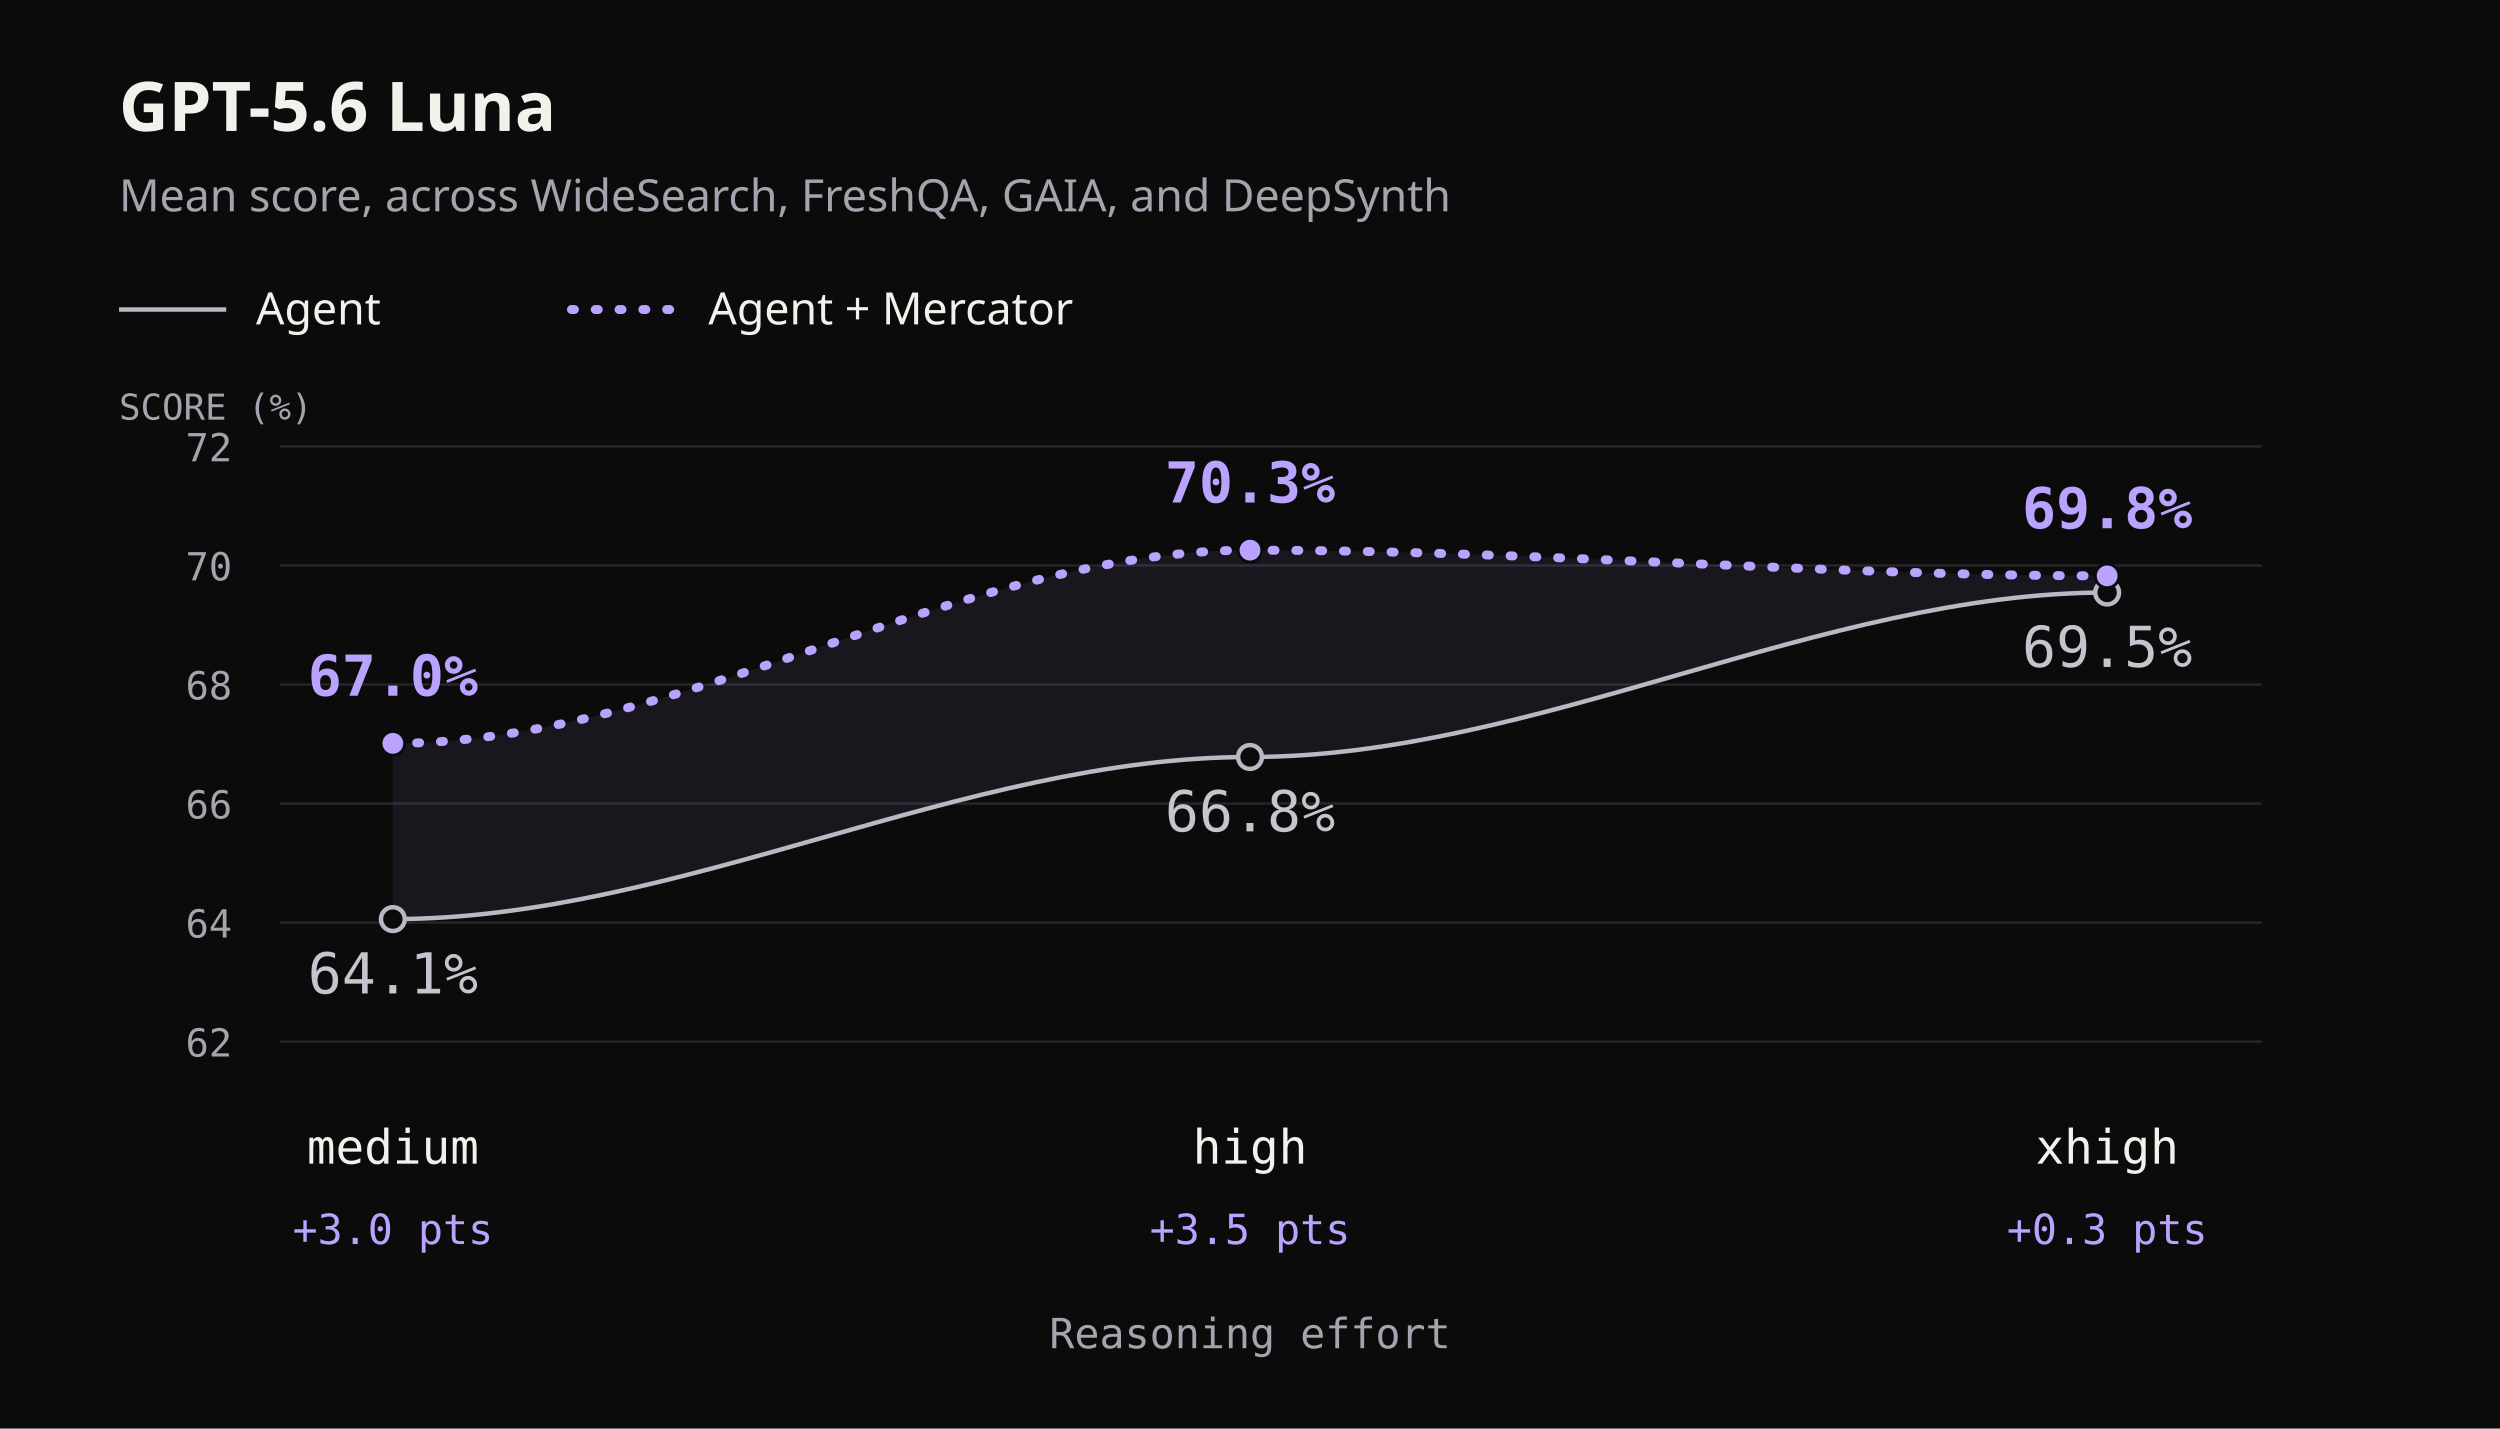
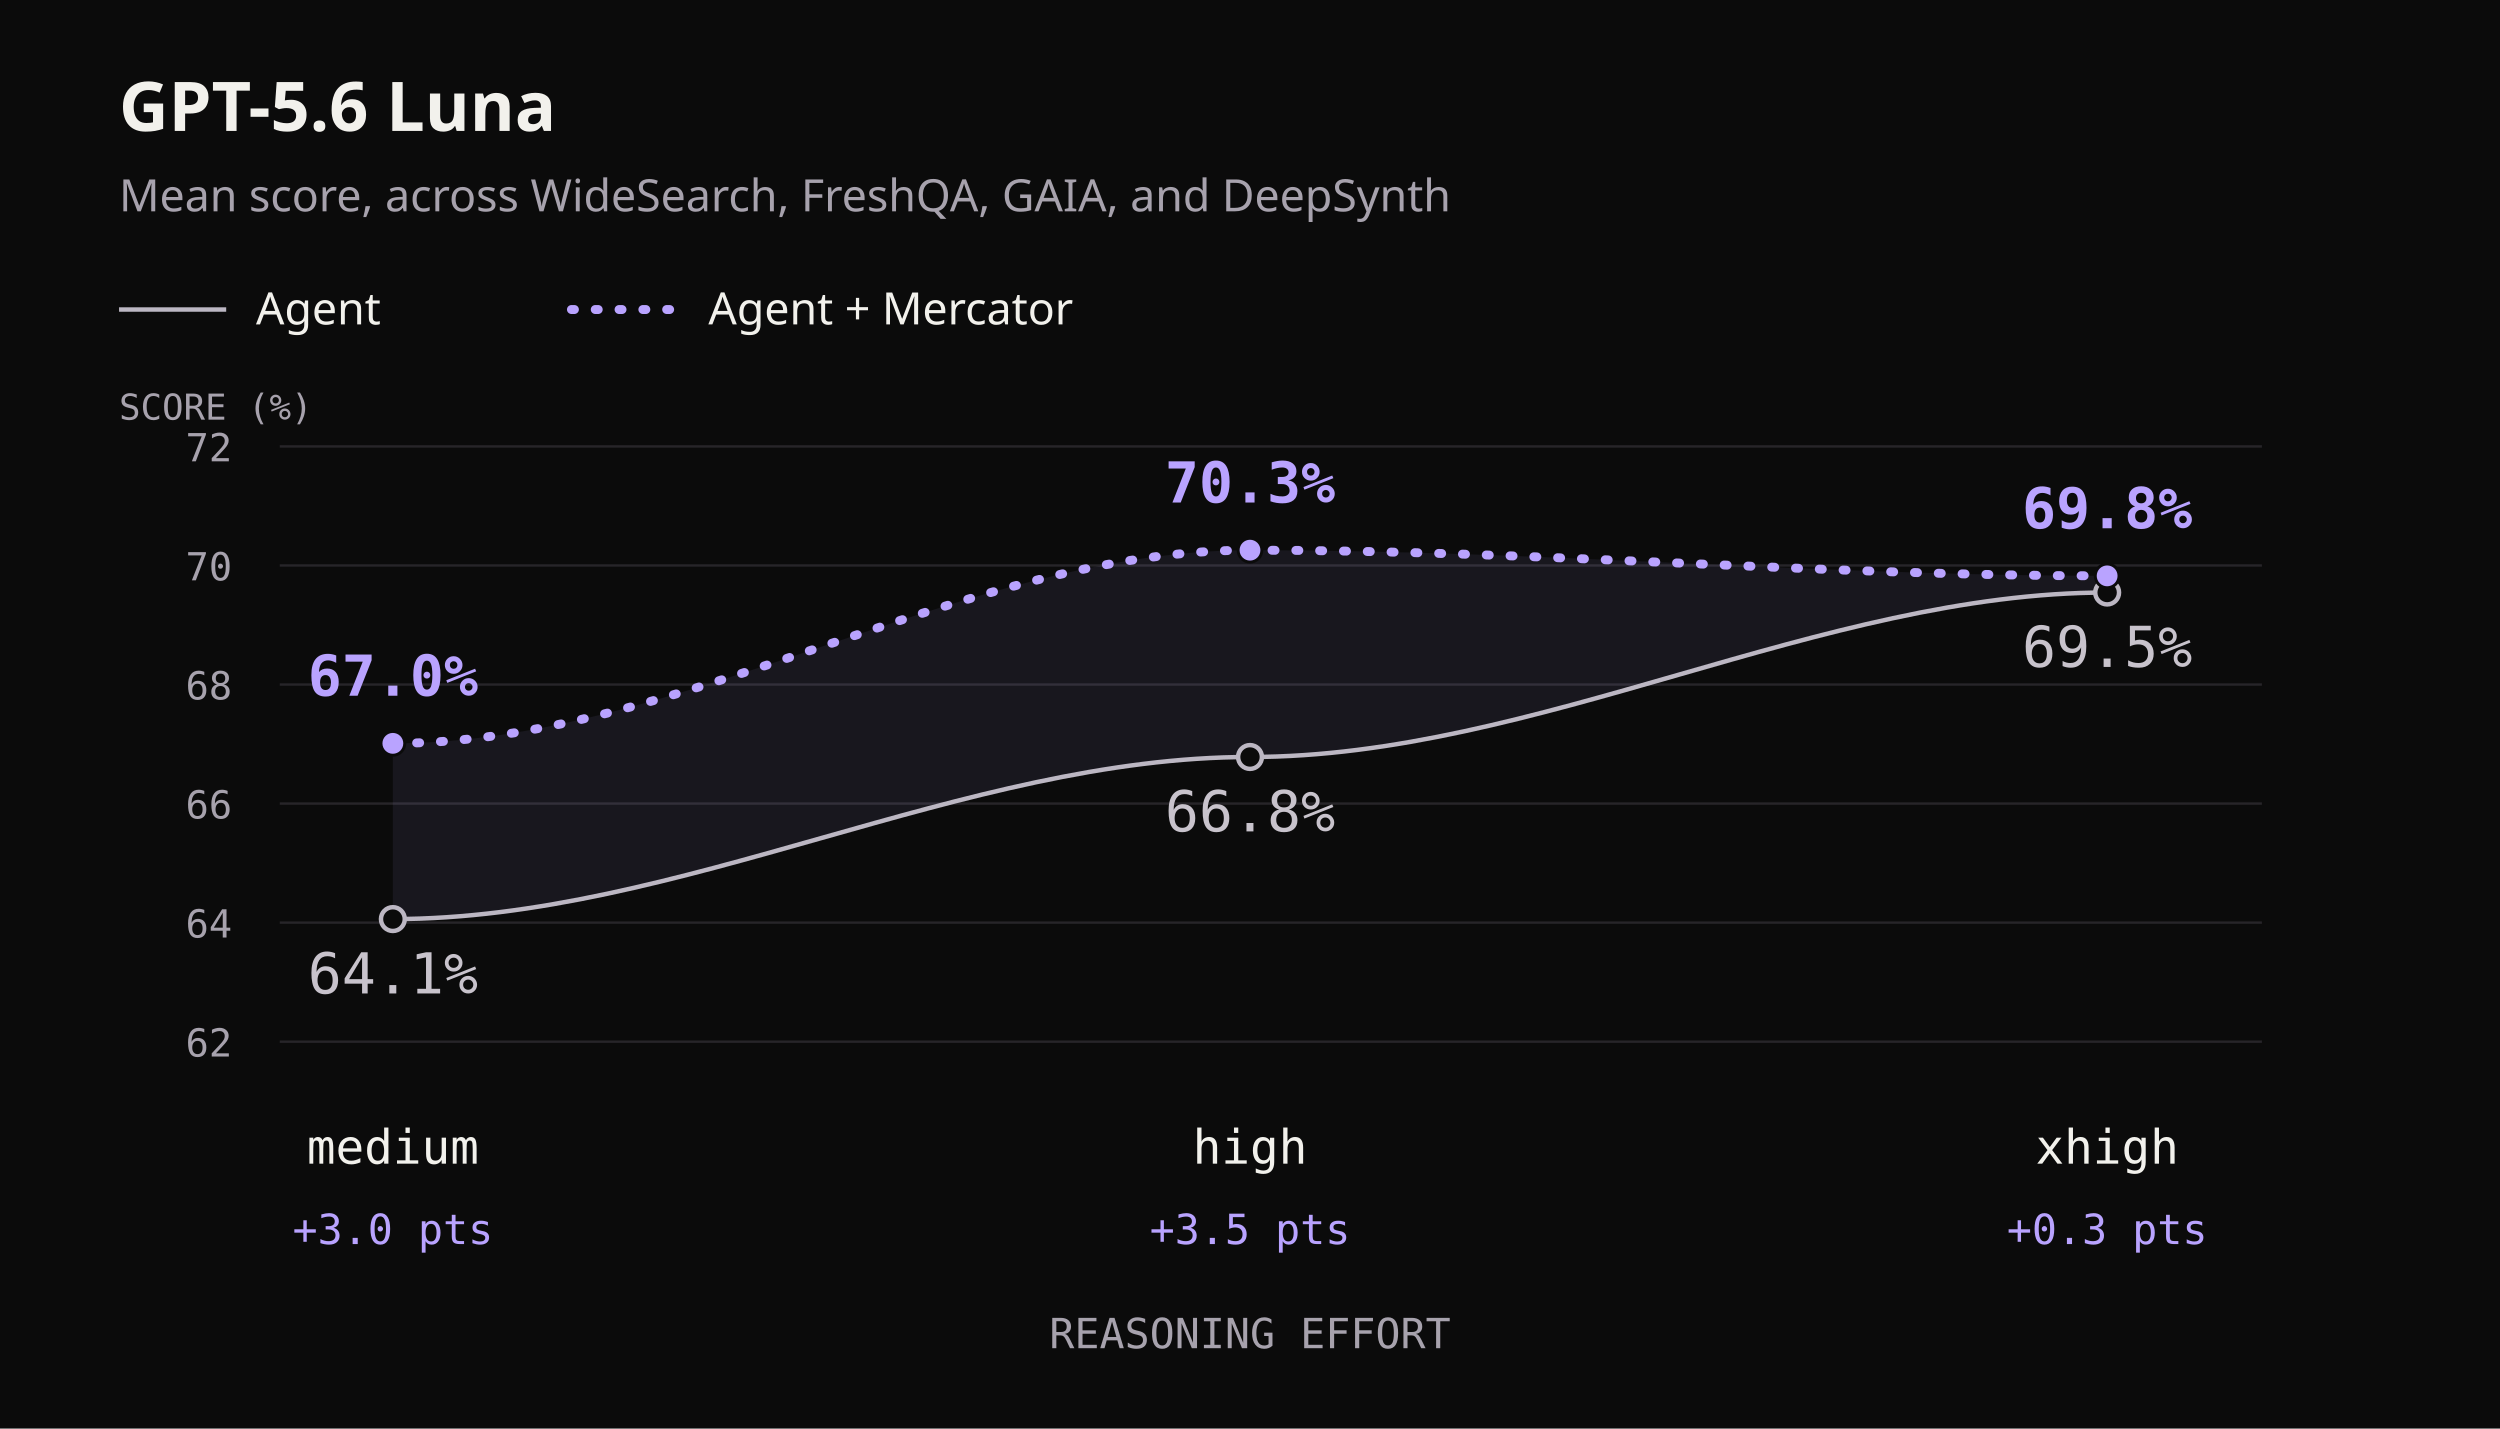
<svg xmlns="http://www.w3.org/2000/svg" width="840" height="480" viewBox="0 0 840 480" fill="none" font-family="Geist, sans-serif">
  <rect width="840" height="480" fill="#0b0b0b" />
  <text x="40" y="44" fill="#f2f1ec" font-size="23" font-weight="600">GPT-5.6 Luna</text>
  <text x="40" y="71" fill="#a7a2ad" font-size="15">Mean score, across WideSearch, FreshQA, GAIA, and DeepSynth</text>
  <path d="M 40 104 H 76" stroke="#bcb7c3" stroke-width="1.5" />
  <text x="86" y="109" fill="#f2f1ec" font-size="15">Agent</text>
  <path d="M 192 104 H 228" stroke="#b9a3ff" stroke-width="3" stroke-dasharray="1 7" stroke-linecap="round" />
  <text x="238" y="109" fill="#f2f1ec" font-size="15">Agent + Mercator</text>
  <text font-family="Geist Mono, monospace" x="40" y="141" fill="#a7a2ad" font-size="12">SCORE (%)</text>
  <path d="M 94 350 H 760" stroke="#373439" stroke-opacity=".65" stroke-width=".8" />
  <text font-family="Geist Mono, monospace" x="78" y="355" text-anchor="end" fill="#a7a2ad" font-size="13">62</text>
  <path d="M 94 310 H 760" stroke="#373439" stroke-opacity=".65" stroke-width=".8" />
  <text font-family="Geist Mono, monospace" x="78" y="315" text-anchor="end" fill="#a7a2ad" font-size="13">64</text>
  <path d="M 94 270 H 760" stroke="#373439" stroke-opacity=".65" stroke-width=".8" />
  <text font-family="Geist Mono, monospace" x="78" y="275" text-anchor="end" fill="#a7a2ad" font-size="13">66</text>
  <path d="M 94 230 H 760" stroke="#373439" stroke-opacity=".65" stroke-width=".8" />
  <text font-family="Geist Mono, monospace" x="78" y="235" text-anchor="end" fill="#a7a2ad" font-size="13">68</text>
  <path d="M 94 190 H 760" stroke="#373439" stroke-opacity=".65" stroke-width=".8" />
  <text font-family="Geist Mono, monospace" x="78" y="195" text-anchor="end" fill="#a7a2ad" font-size="13">70</text>
  <path d="M 94 150 H 760" stroke="#373439" stroke-opacity=".65" stroke-width=".8" />
  <text font-family="Geist Mono, monospace" x="78" y="155" text-anchor="end" fill="#a7a2ad" font-size="13">72</text>
  <path d="M 132 249.766 C 228 249.766 324 184.857 420 184.857 C 516 184.857 612 193.493 708 193.493 L 708 199.087 C 612 199.087 516 254.349 420 254.349 C 324 254.349 228 308.812 132 308.812 Z" fill="#b9a3ff" fill-opacity=".08" />
  <path d="M 132 308.812 C 228 308.812 324 254.349 420 254.349 C 516 254.349 612 199.087 708 199.087" stroke="#bcb7c3" stroke-width="1.5" />
  <path d="M 132 249.766 C 228 249.766 324 184.857 420 184.857 C 516 184.857 612 193.493 708 193.493" stroke="#b9a3ff" stroke-width="3" stroke-dasharray="1 7" stroke-linecap="round" />
  <circle cx="132" cy="308.812" r="4" fill="#0b0b0b" stroke="#bcb7c3" stroke-width="1.5" />
  <circle cx="132" cy="249.766" r="4" fill="#b9a3ff" stroke="#0b0b0b" stroke-width="1" />
  <text font-family="Geist Mono, monospace" x="132" y="333.812" fill="#c8c3cc" font-size="19" text-anchor="middle">64.1%</text>
  <text font-family="Geist Mono, monospace" x="132" y="233.766" fill="#b9a3ff" font-size="19" font-weight="600" text-anchor="middle">67.0%</text>
  <text font-family="Geist Mono, monospace" x="132" y="391" fill="#f2f1ec" font-size="16" text-anchor="middle">medium</text>
  <text font-family="Geist Mono, monospace" x="132" y="418" fill="#b9a3ff" font-size="14" text-anchor="middle">+3.0 pts</text>
  <circle cx="420" cy="254.349" r="4" fill="#0b0b0b" stroke="#bcb7c3" stroke-width="1.5" />
  <circle cx="420" cy="184.857" r="4" fill="#b9a3ff" stroke="#0b0b0b" stroke-width="1" />
  <text font-family="Geist Mono, monospace" x="420" y="279.349" fill="#c8c3cc" font-size="19" text-anchor="middle">66.8%</text>
  <text font-family="Geist Mono, monospace" x="420" y="168.857" fill="#b9a3ff" font-size="19" font-weight="600" text-anchor="middle">70.3%</text>
  <text font-family="Geist Mono, monospace" x="420" y="391" fill="#f2f1ec" font-size="16" text-anchor="middle">high</text>
  <text font-family="Geist Mono, monospace" x="420" y="418" fill="#b9a3ff" font-size="14" text-anchor="middle">+3.5 pts</text>
  <circle cx="708" cy="199.087" r="4" fill="#0b0b0b" stroke="#bcb7c3" stroke-width="1.5" />
  <circle cx="708" cy="193.493" r="4" fill="#b9a3ff" stroke="#0b0b0b" stroke-width="1" />
  <text font-family="Geist Mono, monospace" x="708" y="224.087" fill="#c8c3cc" font-size="19" text-anchor="middle">69.5%</text>
  <text font-family="Geist Mono, monospace" x="708" y="177.493" fill="#b9a3ff" font-size="19" font-weight="600" text-anchor="middle">69.8%</text>
  <text font-family="Geist Mono, monospace" x="708" y="391" fill="#f2f1ec" font-size="16" text-anchor="middle">xhigh</text>
  <text font-family="Geist Mono, monospace" x="708" y="418" fill="#b9a3ff" font-size="14" text-anchor="middle">+0.3 pts</text>
-   <text font-family="Geist Mono, monospace" x="420" y="453" fill="#a7a2ad" font-size="14" text-anchor="middle">Reasoning effort</text>
+   <text font-family="Geist Mono, monospace" x="420" y="453" fill="#a7a2ad" font-size="14" text-anchor="middle">REASONING EFFORT</text>
</svg>
